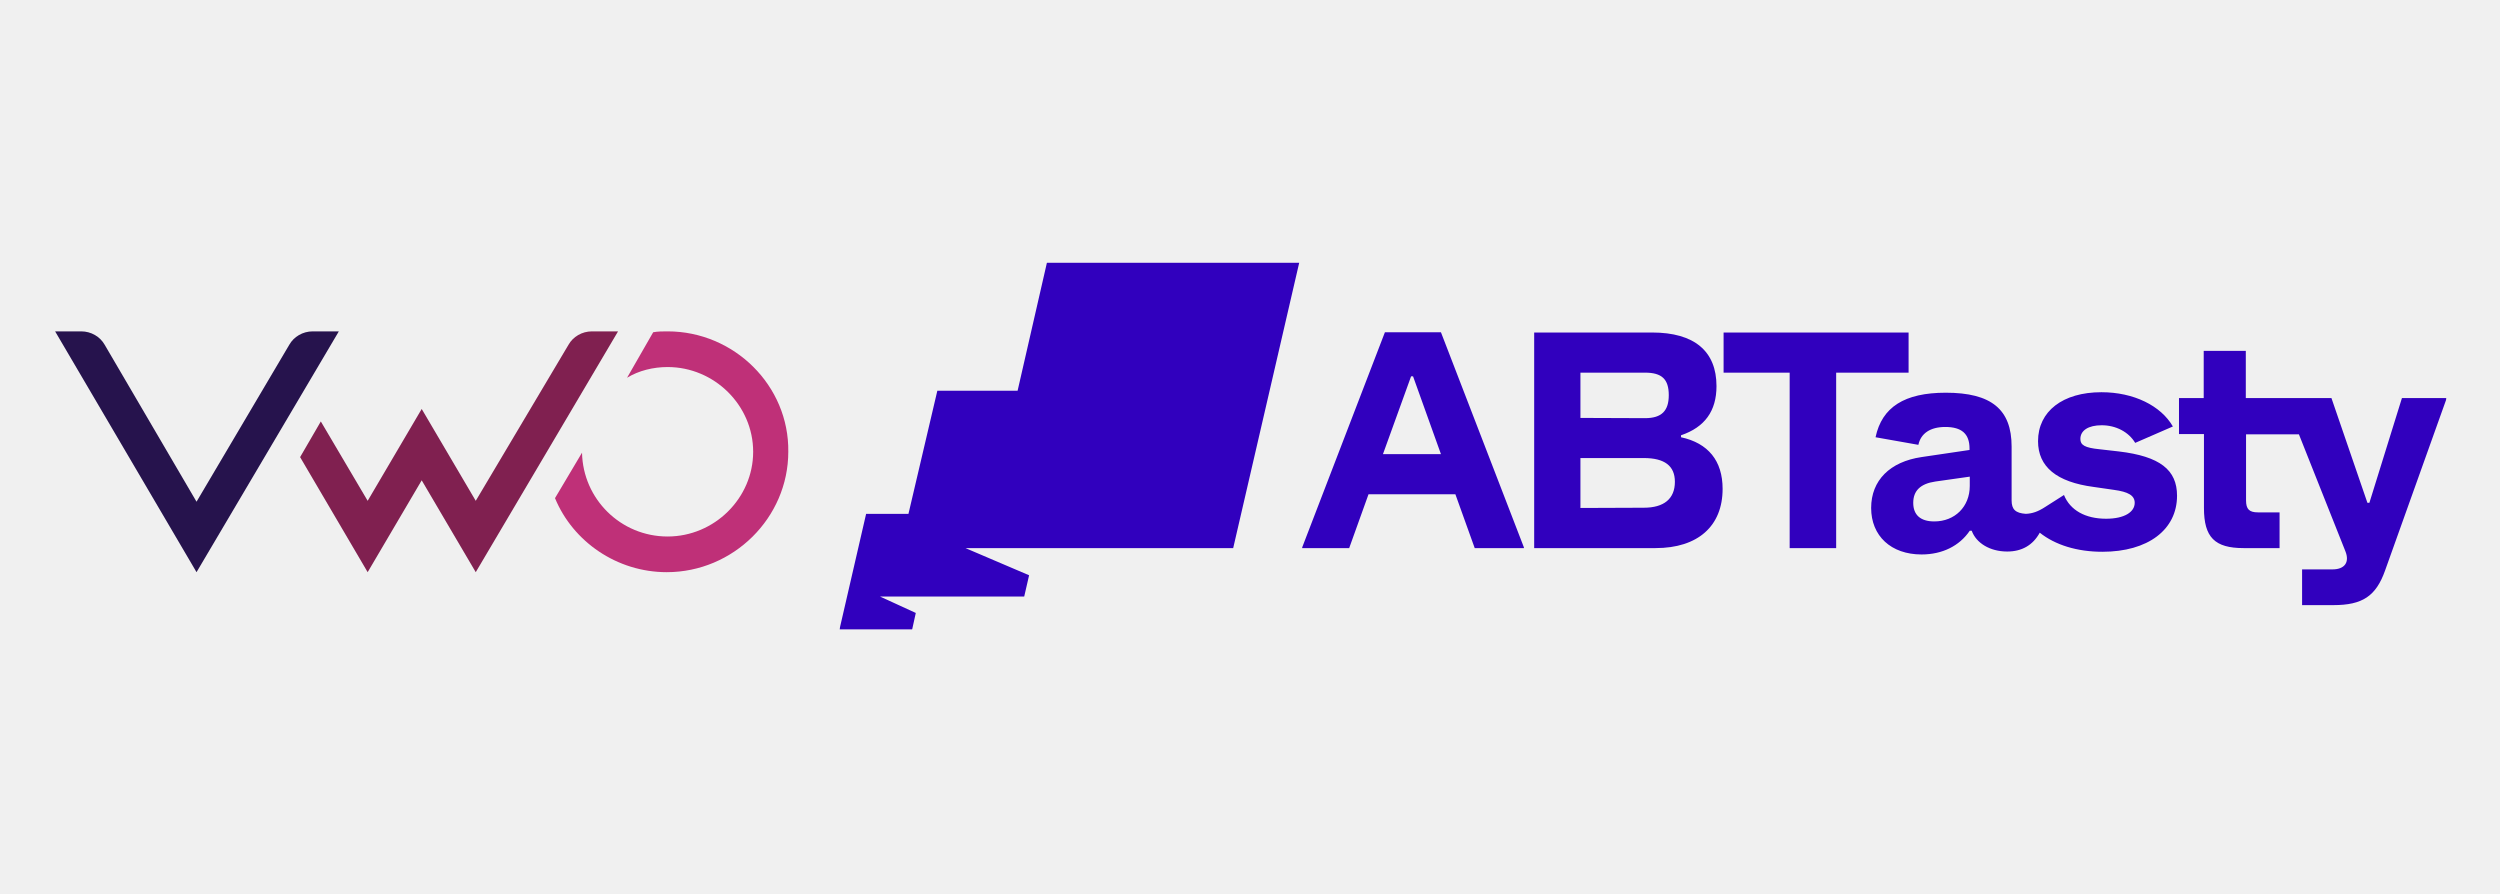
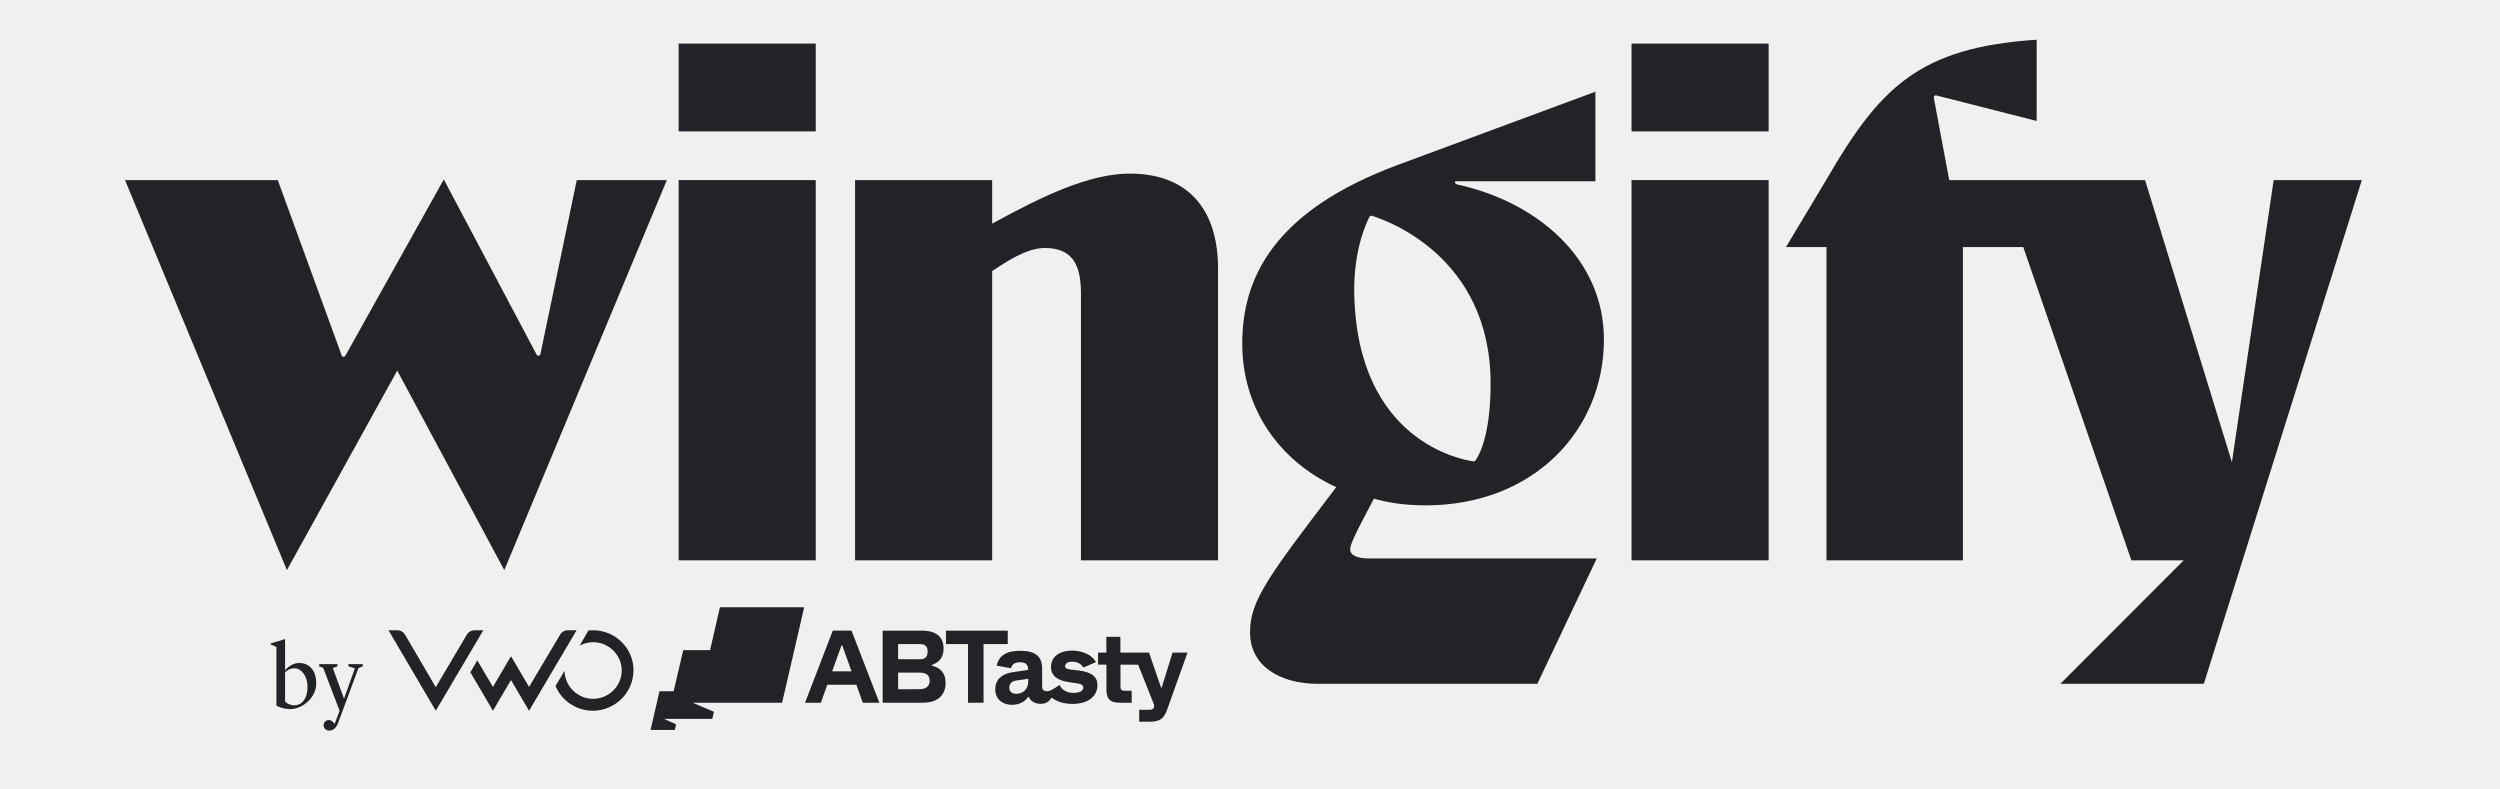
- <svg xmlns="http://www.w3.org/2000/svg" width="1038" height="371" viewBox="0 0 1038 371" fill="none">
-   <mask id="mask0_5609_392" style="mask-type:luminance" maskUnits="userSpaceOnUse" x="348" y="109" width="668" height="153">
-     <path d="M1015.77 109H348.538V261.406H1015.77V109Z" fill="white" />
-   </mask>
-   <g mask="url(#mask0_5609_392)">
-     <path d="M794.376 208.775C794.376 203.797 797.324 200.85 803.521 199.936L817.847 197.903V201.764C817.847 210.401 811.65 216.497 803.114 216.497C797.324 216.497 794.376 213.754 794.376 208.775ZM656.195 173.519V154.722H683.019C690.031 154.722 692.875 157.465 692.875 164.069C692.875 170.572 689.927 173.62 683.019 173.62L656.195 173.519ZM656.195 210.909V190.182H682.511C691.148 190.182 695.414 193.433 695.414 200.037C695.414 207.048 690.944 210.807 682.511 210.807L656.195 210.909ZM574.202 188.556L585.886 156.246H586.697L598.28 188.556H574.202ZM931.543 227.572H946.478V212.738H937.538C933.879 212.738 932.559 211.417 932.559 207.759V180.326H954.506L973.809 228.893C975.639 233.465 973.505 236.412 968.425 236.412H955.826V251.246H968.83C980.921 251.246 986.509 247.486 990.269 236.92L1015.77 165.593V165.289H997.28L983.768 208.775H982.954L968.018 165.289H932.458V145.679H914.981V165.289H904.718V180.224H915.082V210.909C915.082 223.101 919.553 227.572 931.543 227.572ZM797.832 230.214C806.467 230.214 813.579 226.657 817.847 220.358H818.659C820.49 225.438 826.179 228.994 833.392 228.994C839.489 228.994 844.06 226.353 846.907 221.171C853.307 226.251 862.351 229.096 872.917 229.096C891.815 229.096 903.906 219.952 903.906 205.829C903.906 195.059 896.794 189.47 879.724 187.438L871.699 186.524C865.603 185.914 863.772 184.797 863.772 182.257C863.772 178.7 867.125 176.567 872.612 176.567C878.505 176.567 883.787 179.31 886.531 183.882L902.179 177.075C897.201 168.438 885.921 162.85 872.51 162.85C856.457 162.85 846.194 170.775 846.194 183.171C846.194 193.839 853.916 200.139 869.259 202.171L877.691 203.39C883.686 204.203 886.328 205.727 886.328 208.775C886.328 212.534 882.162 215.379 874.44 215.379C865.805 215.379 859.504 211.823 856.965 205.524L849.142 210.502C846.194 212.433 843.757 213.246 841.114 213.347C836.846 213.042 835.221 211.519 835.221 207.759V185.406C835.221 169.962 826.788 163.053 807.89 163.053C790.719 163.053 781.372 169.048 778.729 181.545L796.51 184.695C797.526 179.919 801.488 177.278 807.688 177.278C814.495 177.278 817.746 180.123 817.746 186.219V186.829L797.832 189.775C784.724 191.706 776.901 199.428 776.901 210.909C776.901 222.492 785.132 230.214 797.832 230.214ZM743.068 227.572H762.373V154.722H792.446V138.059H715.634V154.722H743.068V227.572ZM636.991 227.572H687.389C704.966 227.572 715.227 218.428 715.227 202.984C715.227 191.299 709.232 183.984 697.955 181.545V180.732C707.811 177.379 712.688 170.674 712.688 160.31C712.688 145.781 703.442 138.059 685.965 138.059H636.991V227.572ZM540.672 227.572H560.179L568.207 205.219H604.275L612.303 227.572H632.726V227.267L598.28 137.957H575.013L540.672 227.267V227.572ZM539.453 109L512.019 227.572H400.865L427.282 238.85L425.25 247.69H365.406L380.238 254.497L378.716 261.406H348.538L359.613 213.347H377.191L389.181 162.24H422.506L434.698 109H539.453Z" fill="#3100BE" />
-   </g>
-   <path d="M277.183 137.584C275.313 137.584 273.071 137.584 271.201 137.954L260.355 156.84C265.217 153.878 271.201 152.396 277.183 152.396C296.631 152.396 312.712 168.32 312.712 187.576C312.712 206.832 296.631 222.756 277.183 222.756C257.738 222.756 242.031 207.203 241.657 187.946L230.438 206.832C237.917 224.977 256.242 237.568 276.811 237.568C304.484 237.568 327.297 214.979 327.297 187.576C327.67 160.173 304.859 137.584 277.183 137.584Z" fill="#BF3078" />
-   <path d="M124.605 189.798L133.206 174.985L152.652 207.943L175.09 169.801L197.529 207.943L236.048 143.139C237.917 139.806 241.657 137.584 245.771 137.584H256.616L197.529 237.568L175.09 199.426L152.652 237.568L124.605 189.798Z" fill="#802050" />
-   <path d="M140.685 137.584L81.598 237.568L22.884 137.584H33.73C37.843 137.584 41.583 139.806 43.453 143.139L81.598 208.314L120.117 143.139C121.986 139.806 125.726 137.584 129.84 137.584H140.685Z" fill="#26134D" />
+ <svg xmlns="http://www.w3.org/2000/svg" width="656" height="207" viewBox="0 0 656 207" fill="none">
+   <svg x="32.8" y="10.42" width="590.4" height="186.16" viewBox="0 0 111 35" preserveAspectRatio="xMidYMid meet" overflow="visible">
+     <path fill-rule="evenodd" clip-rule="evenodd" d="M72.541 6.985H65.651C65.633 6.985 65.611 7.001 65.611 7.033C65.611 7.113 65.725 7.142 65.725 7.142C69.59 7.981 72.96 10.743 72.96 14.789C72.96 19.277 69.482 22.972 64.168 22.972C63.008 22.972 62.183 22.804 61.614 22.64C60.581 24.573 60.443 24.936 60.443 25.143C60.443 25.453 60.824 25.592 61.367 25.592H72.606L69.675 31.777H58.854C56.954 31.777 55.504 30.879 55.504 29.256C55.472 27.668 56.503 26.356 59.755 22.074C56.889 20.762 55.118 18.138 55.118 14.996C55.118 11.854 56.567 8.47 62.847 6.156L72.541 2.565V6.985ZM61.505 8.685C61.462 8.672 61.419 8.691 61.398 8.73C61.239 9.034 60.604 10.385 60.643 12.511C60.779 19.845 65.999 20.732 66.535 20.804C66.566 20.808 66.591 20.797 66.61 20.773C66.755 20.584 67.37 19.623 67.37 16.962C67.37 10.663 62.175 8.888 61.505 8.685Z" fill="#212326" />
+     <path d="M94.31 4.008L89.356 2.748C89.285 2.73 89.221 2.791 89.234 2.862L89.995 6.926H99.657L103.941 20.843L106.002 6.926H110.35L102.556 31.777H95.476L101.564 25.684H98.981L93.647 10.229H90.671V25.684H83.94V10.229H81.943L83.94 6.894C86.581 2.341 88.513 0.385 94.31 0V4.008Z" fill="#212326" />
+     <path d="M20.308 15.539C20.351 15.621 20.473 15.603 20.492 15.513L22.287 6.926H26.731L18.712 26.166L13.43 16.323L7.987 26.166L0 6.926H7.536L10.69 15.578C10.719 15.657 10.828 15.666 10.869 15.592L15.727 6.894L20.308 15.539Z" fill="#212326" />
+     <path d="M34.076 25.684H27.313V6.926H34.076V25.684Z" fill="#212326" />
+     <path d="M49.708 6.607C52.457 6.66 53.923 8.383 53.923 11.287V25.684H47.16V12.52C47.16 11.109 46.752 10.275 45.367 10.275C44.466 10.275 43.422 10.989 42.78 11.414V25.684H36.017V6.926H42.78V9.075C45.292 7.696 47.579 6.606 49.576 6.606L49.708 6.607Z" fill="#212326" />
+     <path d="M81.086 25.684H74.323V6.926H81.086V25.684Z" fill="#212326" />
+     <path d="M34.076 4.521H27.313V0.192H34.076V4.521Z" fill="#212326" />
+     <path d="M81.086 4.521H74.323V0.192H81.086V4.521Z" fill="#212326" />
+     <path d="M11.339 31.015L11.022 30.911V30.806H11.729V30.915L11.516 31.001L10.514 33.703C10.428 33.93 10.287 34.084 10.065 34.084C9.916 34.084 9.798 33.966 9.798 33.821C9.798 33.676 9.916 33.563 10.056 33.563C10.183 33.563 10.256 33.653 10.328 33.74L10.342 33.753L10.587 33.105L9.775 30.983L9.58 30.915V30.806H10.478V30.915L10.251 30.997L10.804 32.507L11.339 31.015Z" fill="#212326" />
+     <path d="M8.151 33.023C7.947 33.023 7.757 32.978 7.639 32.928L7.471 32.86V29.959L7.19 29.836V29.782L7.897 29.569V31.106C8.001 30.988 8.251 30.747 8.6 30.747C9.017 30.747 9.434 31.042 9.434 31.763C9.434 32.438 8.781 33.023 8.151 33.023ZM7.897 32.647C7.911 32.665 8.074 32.837 8.364 32.837C8.69 32.837 9.003 32.556 9.003 31.908C9.003 31.391 8.695 31.01 8.355 31.01C8.133 31.01 7.974 31.133 7.897 31.205V32.647Z" fill="#212326" />
+     <path d="M43.625 31.961C43.625 31.764 43.742 31.647 43.988 31.61L44.557 31.53V31.683C44.557 32.026 44.311 32.268 43.972 32.268C43.742 32.268 43.625 32.159 43.625 31.961ZM38.14 30.562V29.816H39.205C39.483 29.816 39.596 29.925 39.596 30.187C39.596 30.445 39.479 30.566 39.205 30.566L38.14 30.562ZM38.14 32.046V31.223H39.185C39.528 31.223 39.697 31.352 39.697 31.614C39.697 31.893 39.52 32.042 39.185 32.042L38.14 32.046ZM34.886 31.159L35.349 29.876H35.382L35.841 31.159H34.886ZM49.07 32.708H49.663V32.119H49.308C49.163 32.119 49.11 32.066 49.11 31.921V30.832H49.981L50.748 32.76C50.82 32.941 50.736 33.058 50.534 33.058H50.034V33.647H50.55C51.03 33.647 51.252 33.498 51.401 33.078L52.413 30.247V30.235H51.679L51.143 31.961H51.111L50.518 30.235H49.106V29.457H48.413V30.235H48.005V30.828H48.417V32.046C48.417 32.53 48.594 32.708 49.07 32.708ZM43.762 32.812C44.105 32.812 44.388 32.671 44.557 32.421H44.589C44.662 32.623 44.888 32.764 45.174 32.764C45.416 32.764 45.597 32.659 45.71 32.453C45.964 32.655 46.324 32.768 46.743 32.768C47.493 32.768 47.973 32.405 47.973 31.844C47.973 31.417 47.691 31.195 47.013 31.114L46.694 31.078C46.453 31.054 46.38 31.009 46.38 30.909C46.38 30.767 46.513 30.683 46.731 30.683C46.965 30.683 47.174 30.792 47.283 30.973L47.904 30.703C47.707 30.36 47.259 30.138 46.727 30.138C46.09 30.138 45.682 30.453 45.682 30.945C45.682 31.369 45.989 31.619 46.598 31.699L46.932 31.748C47.17 31.78 47.275 31.84 47.275 31.961C47.275 32.111 47.11 32.224 46.803 32.224C46.461 32.224 46.21 32.082 46.11 31.832L45.799 32.03C45.682 32.106 45.585 32.139 45.48 32.143C45.311 32.131 45.246 32.07 45.246 31.921V31.034C45.246 30.421 44.912 30.146 44.162 30.146C43.48 30.146 43.109 30.384 43.004 30.88L43.71 31.006C43.75 30.816 43.907 30.711 44.154 30.711C44.424 30.711 44.553 30.824 44.553 31.066V31.09L43.762 31.207C43.242 31.284 42.932 31.59 42.932 32.046C42.932 32.506 43.258 32.812 43.762 32.812ZM41.589 32.708H42.355V29.816H43.549V29.154H40.5V29.816H41.589V32.708ZM37.378 32.708H39.378C40.076 32.708 40.483 32.344 40.483 31.731C40.483 31.268 40.245 30.977 39.798 30.88V30.848C40.189 30.715 40.383 30.449 40.383 30.038C40.383 29.461 40.016 29.154 39.322 29.154H37.378V32.708ZM33.554 32.708H34.329L34.648 31.82H36.079L36.398 32.708H37.209V32.695L35.841 29.15H34.918L33.554 32.695V32.708ZM33.506 28.001L32.417 32.708H28.005L29.053 33.155L28.973 33.506H26.597L27.186 33.776L27.126 34.05H25.928L26.367 32.143H27.065L27.541 30.114H28.864L29.348 28.001H33.506Z" fill="#212326" />
+     <path d="M23.095 29.135C23.02 29.135 22.931 29.135 22.857 29.15L22.427 29.899C22.62 29.782 22.857 29.723 23.095 29.723C23.867 29.723 24.505 30.355 24.505 31.119C24.505 31.884 23.867 32.516 23.095 32.516C22.323 32.516 21.699 31.899 21.684 31.134L21.239 31.884C21.536 32.604 22.263 33.104 23.08 33.104C24.178 33.104 25.084 32.207 25.084 31.119C25.099 30.032 24.193 29.135 23.095 29.135Z" fill="#212326" />
+     <path d="M17.038 31.208L17.379 30.62L18.151 31.928L19.042 30.414L19.933 31.928L21.462 29.356C21.536 29.223 21.684 29.135 21.848 29.135H22.278L19.933 33.104L19.042 31.59L18.151 33.104L17.038 31.208Z" fill="#212326" />
+     <path d="M17.676 29.135L15.331 33.104L13 29.135H13.431C13.594 29.135 13.742 29.223 13.817 29.356L15.331 31.943L16.86 29.356C16.934 29.223 17.082 29.135 17.246 29.135H17.676Z" fill="#212326" />
+   </svg>
</svg>
